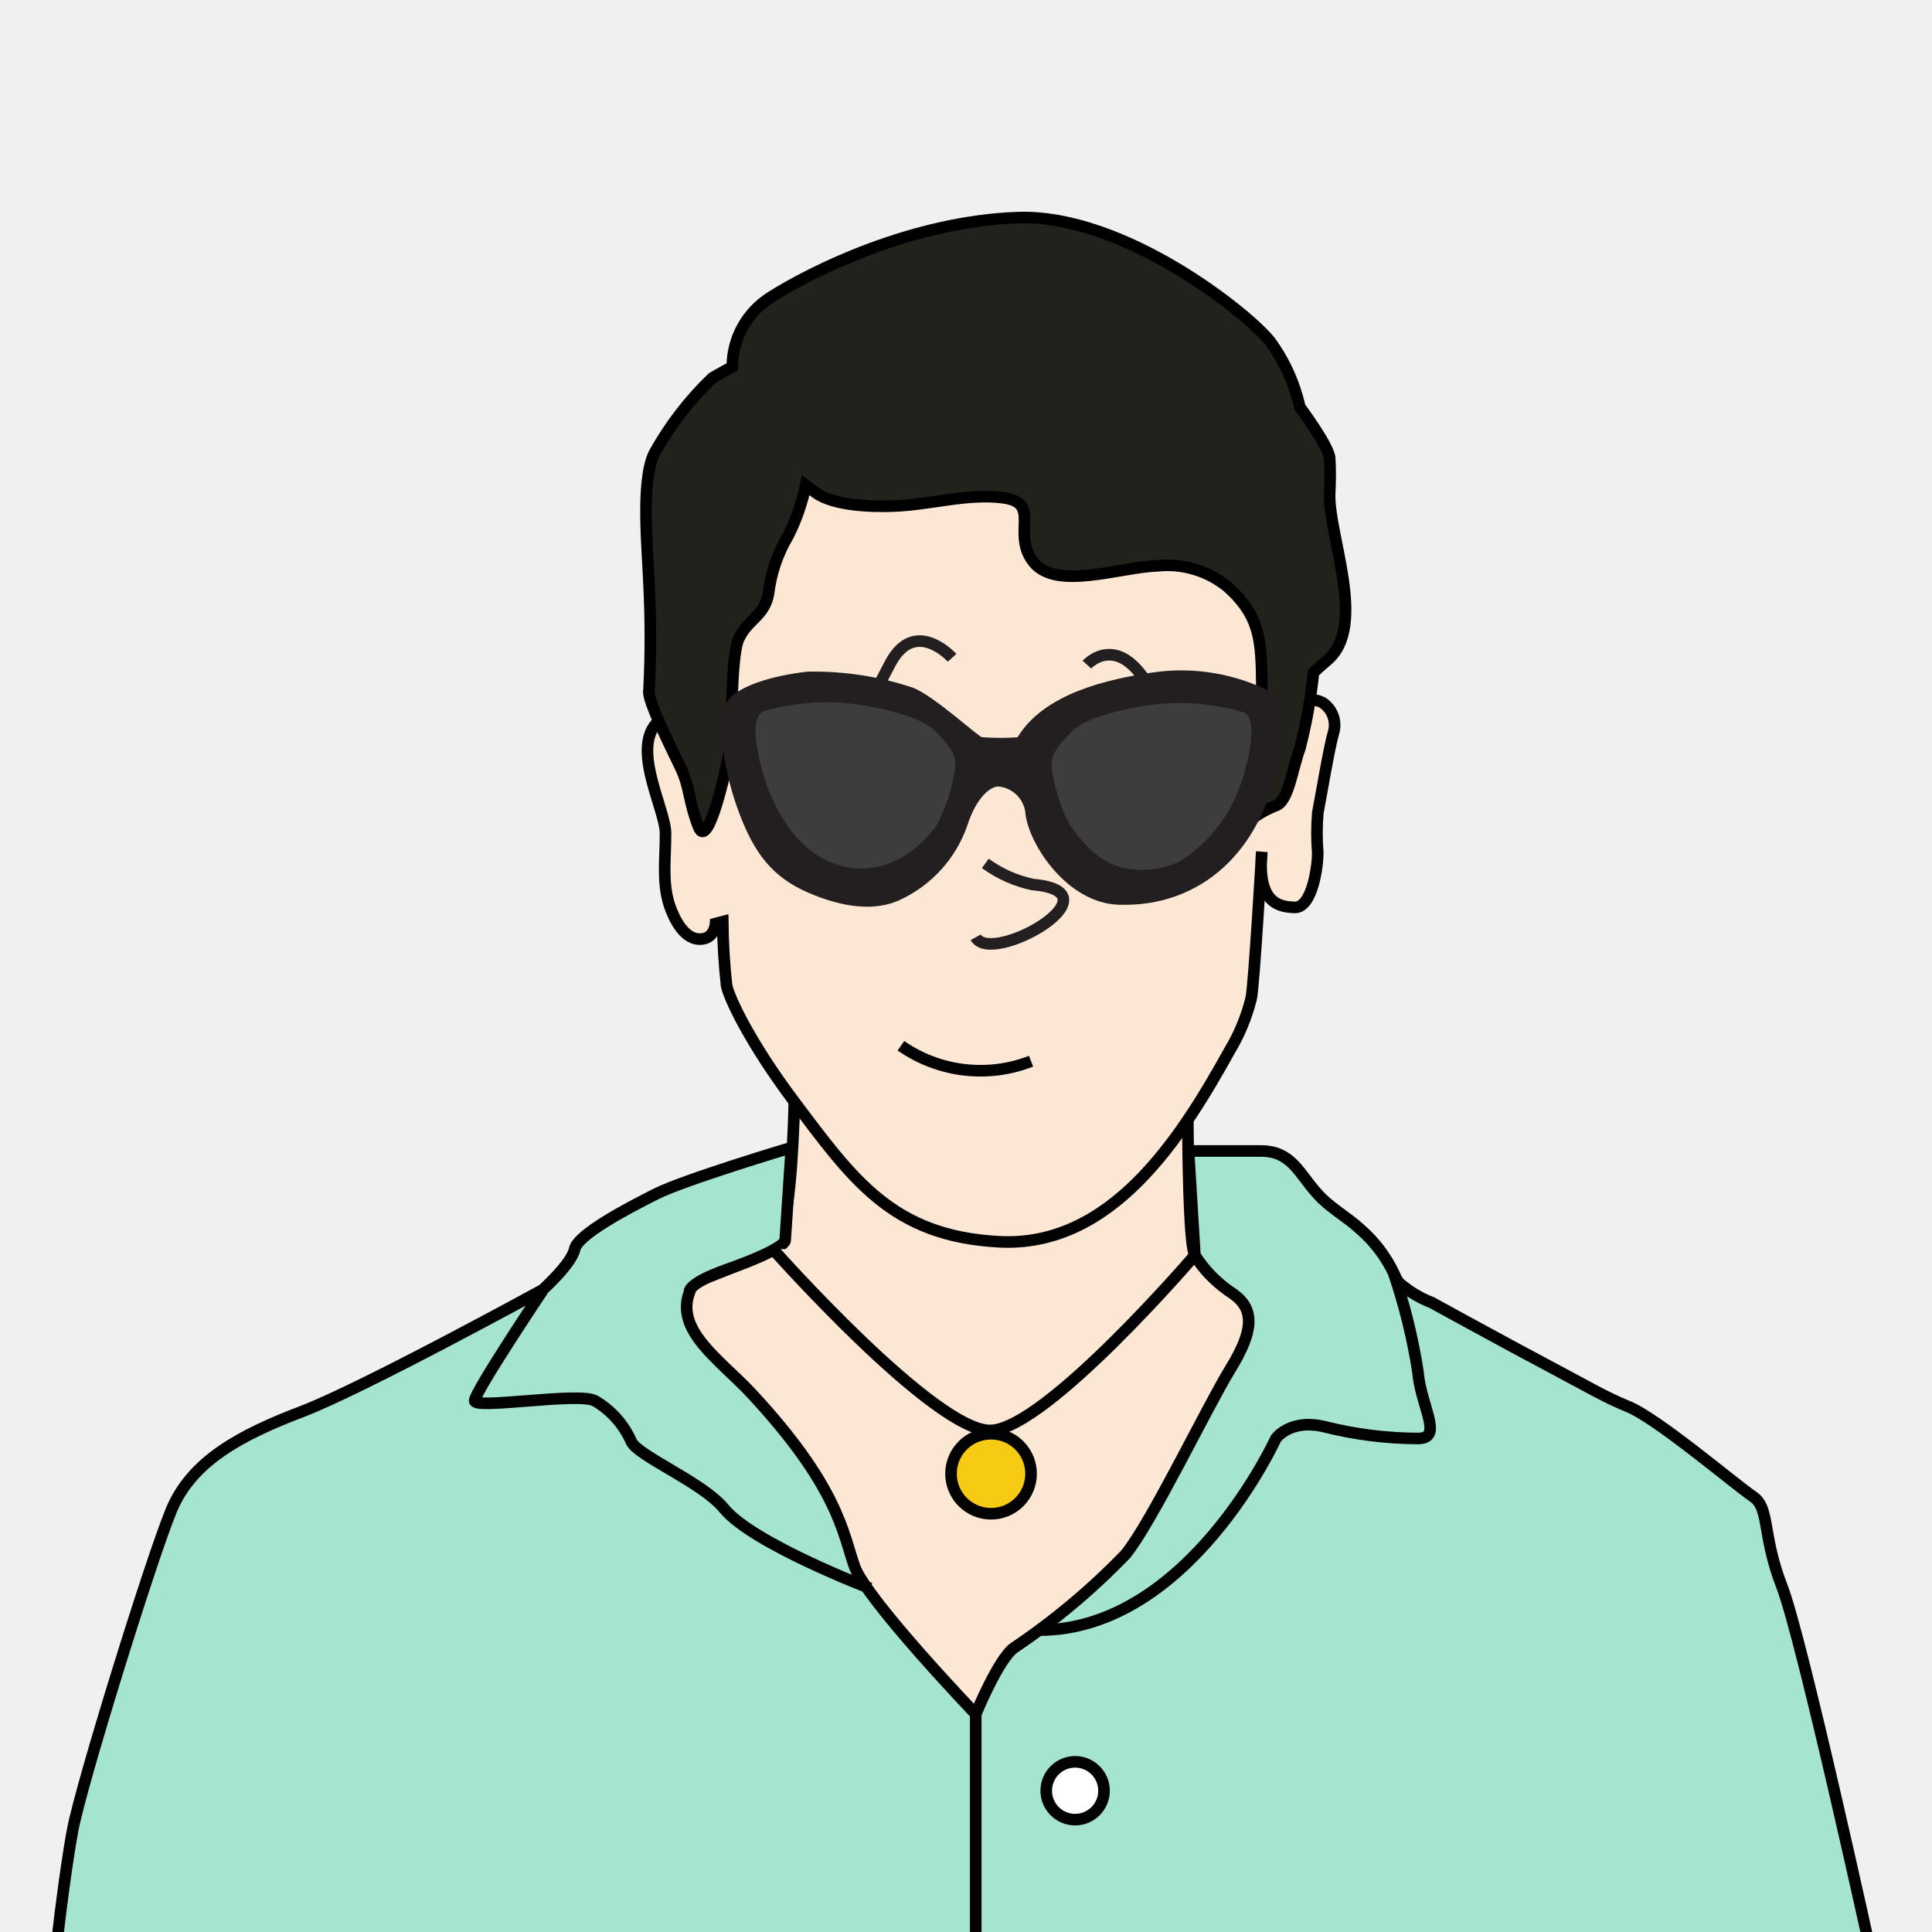
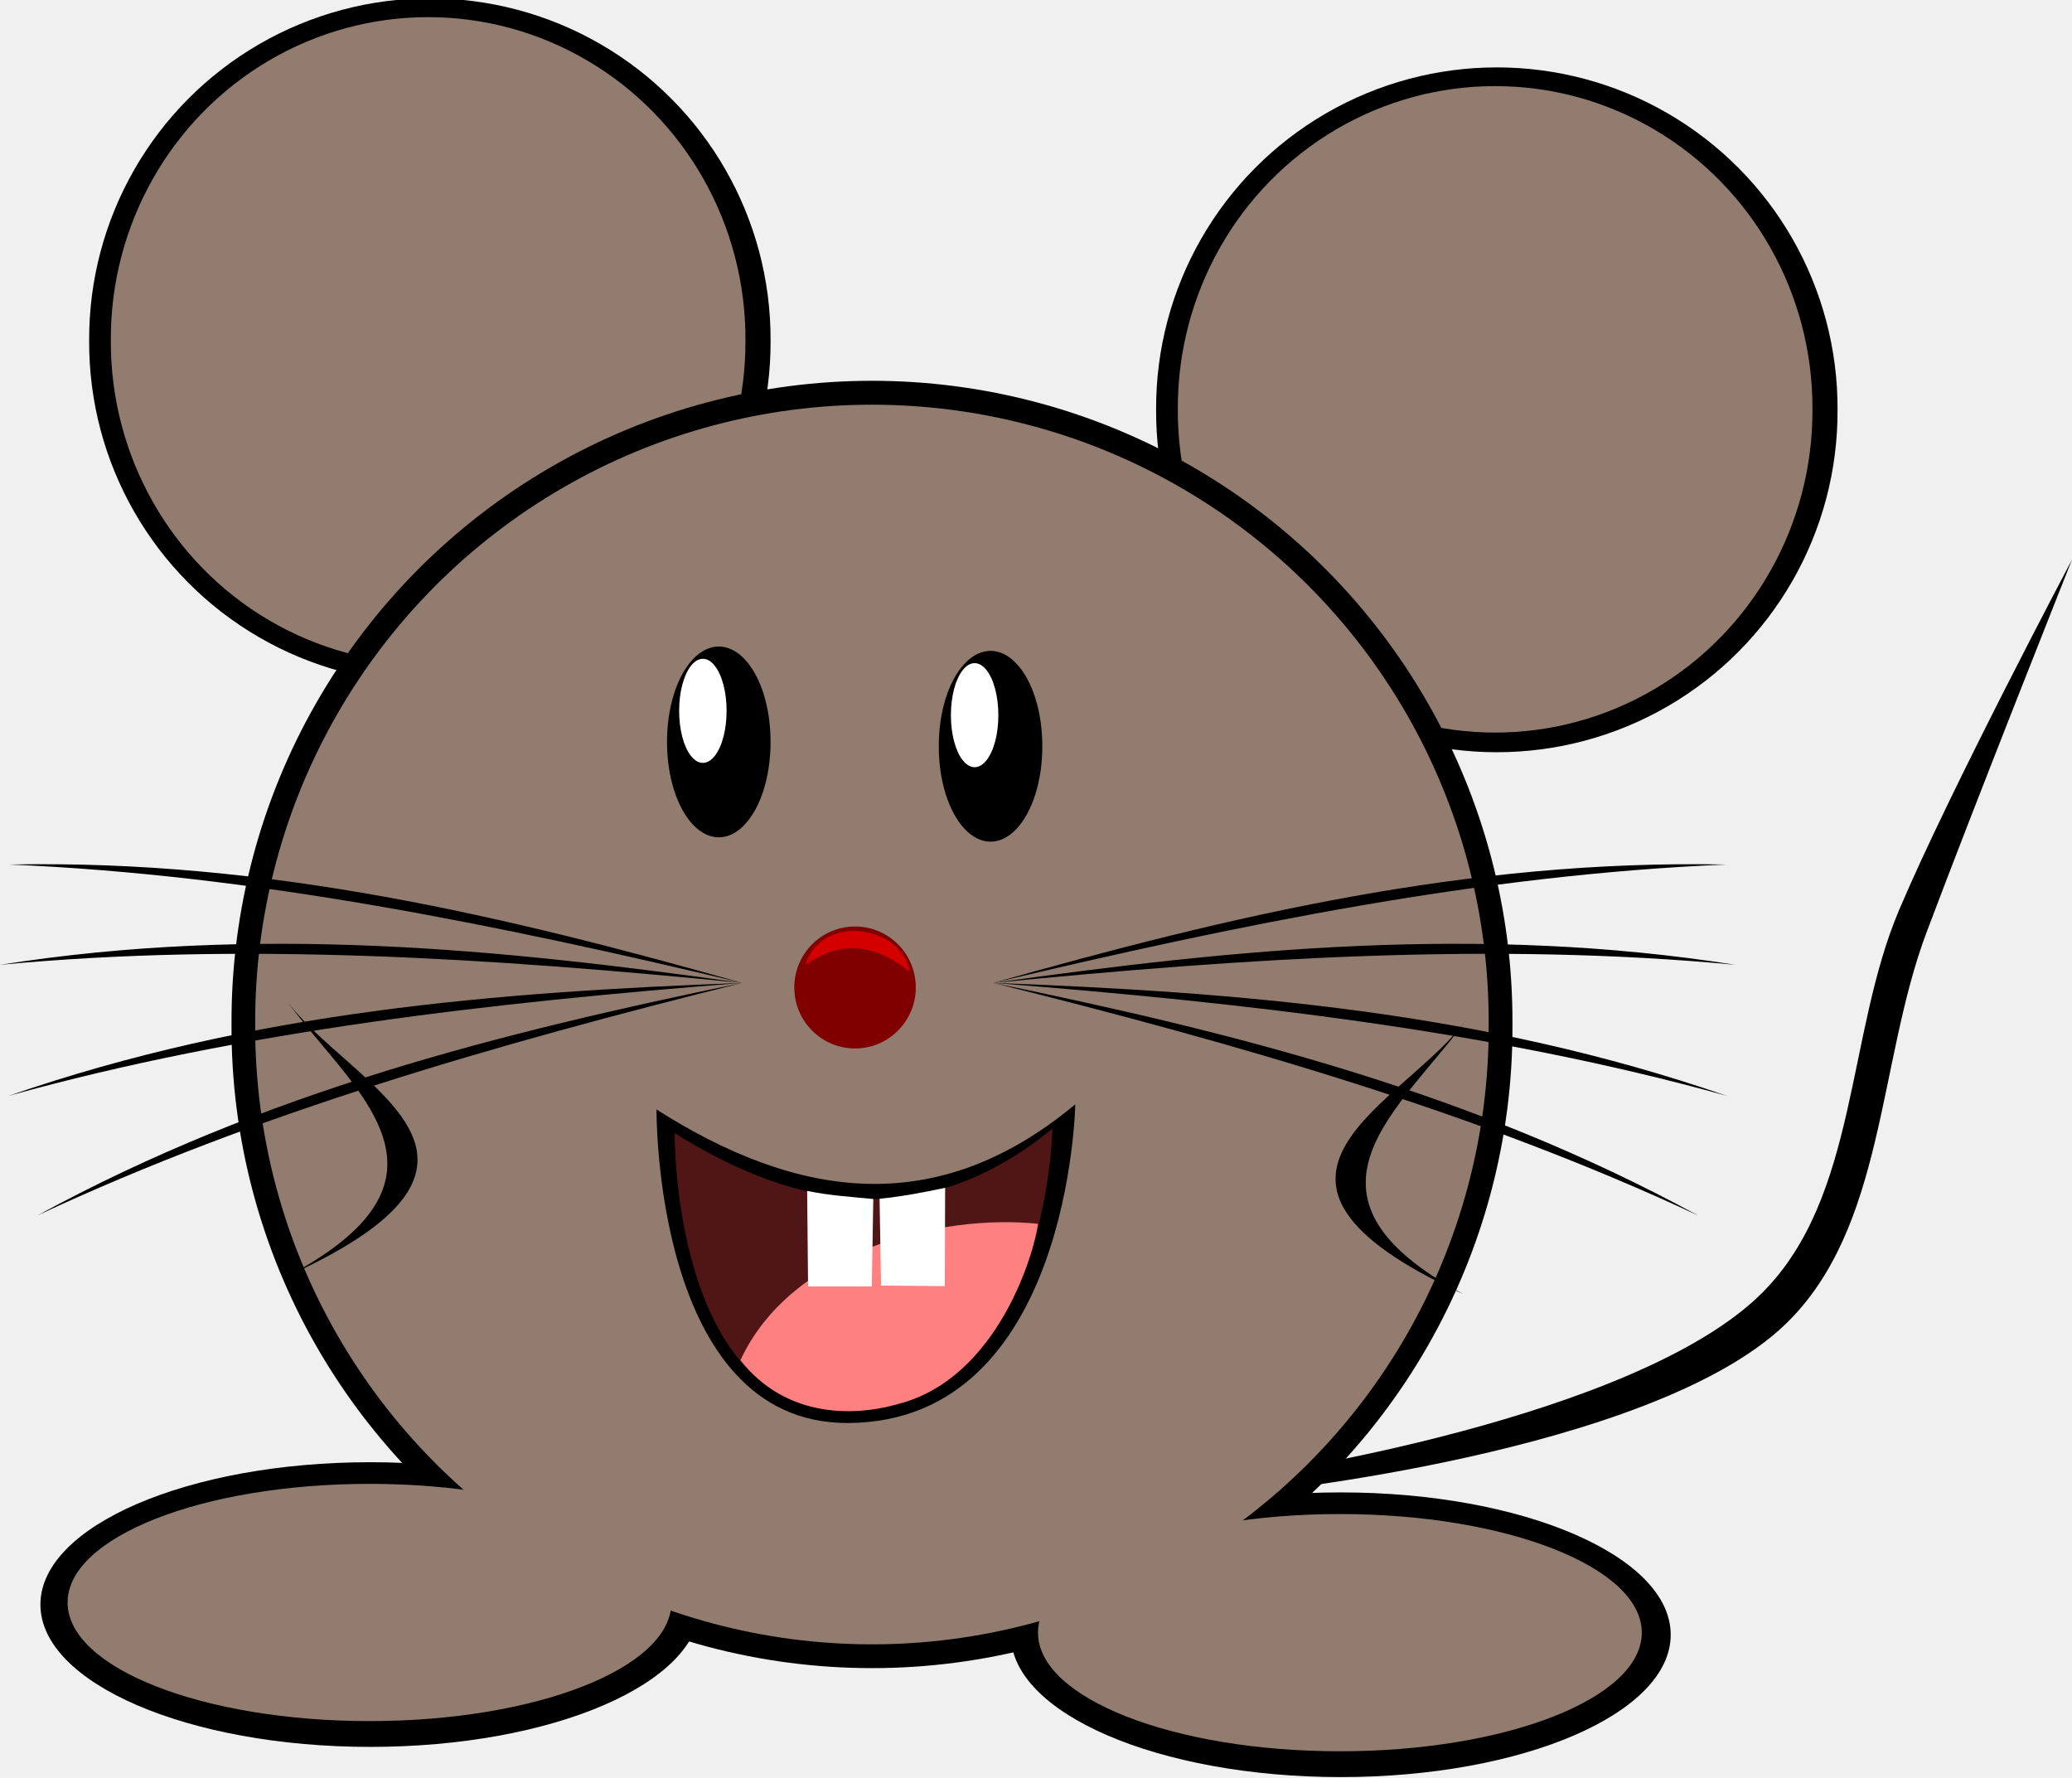
- <svg xmlns="http://www.w3.org/2000/svg" viewBox="0 0 125 125">
-   <g id="person_16" data-name="person 16">
-     <path id="neck-2" data-name="neck" d="M76.87,65.11s-.19,15.06.44,16.1a6.78,6.78,0,0,0,3.84,3c2.33.88,5.37,2.07,5.37,2.07s-4,26.82-8.87,29.7-19.46,2.29-25,2.27c-7.7,0-14.19-32.92-14.19-32.92S48.28,81.9,50,80.81s1.42-15.7,1.42-15.7Z" fill="#fce7d4" stroke="#020202" stroke-miterlimit="10" stroke-width="0.75" />
-     <path id="face-2" data-name="face" d="M81.64,55.11s-.51,8.77-.69,9.49A12.27,12.27,0,0,1,79.54,68c-3.16,5.7-7.66,12.75-14.94,12.34-6.88-.38-9.41-4-13.32-9.21-2.67-3.57-4.08-6.46-4.27-7.36a41.23,41.23,0,0,1-.25-4.14l-.46.12s-.06.91-.86,1c-1.14.15-1.82-1.29-2.12-2.16-.49-1.48-.26-3-.26-4.67s-2.63-6.15,0-7.58c1.78-1,1.58.3,2.12,1.82a12.45,12.45,0,0,1,.42,1.56l.33-.08s-.05-2.84,0-4.84c.08-3.7-1.06-7.85.33-11.43C50.87,21.55,55.2,21.1,65.81,20.75c9.47-.31,14.78,7.38,15.5,10.9a34.7,34.7,0,0,1,.84,8.56l-.49,9.1.3.06a27.78,27.78,0,0,1,1.26-3.17,1.76,1.76,0,0,1,2.35-.74,1.74,1.74,0,0,1,.69,2c-.28,1-.78,4-1,5.14a16.11,16.11,0,0,0,0,2.6c0,.79-.34,3.54-1.5,3.51C83.05,58.66,81.28,58.7,81.64,55.11Z" fill="#fce7d4" stroke="#020202" stroke-miterlimit="10" stroke-width="0.75" />
-     <path id="nose-4" data-name="nose" d="M63.75,55.86a8,8,0,0,0,3.07,1.37c5.73.49-2.68,5.28-3.69,3.41" fill="none" stroke="#231f20" stroke-miterlimit="10" stroke-width="0.75" />
-     <g id="zipper_copy" data-name="zipper copy">
-       <path d="M3.57,126.64H121.11s-4.51-20.62-5.82-24-.76-5.07-1.88-5.82-6.2-5.07-8.08-5.82c-1.46-.59-2.86-1.42-4.25-2.15q-3.18-1.69-6.34-3.42l-2.1-1.15A7.14,7.14,0,0,1,90.52,83a2.87,2.87,0,0,1-.34-.62A8.79,8.79,0,0,0,88,79.52c-.87-.8-2-1.41-2.75-2.27-1.17-1.26-1.66-2.78-3.65-2.78H76.9l.41,6.74a8.16,8.16,0,0,0,2.5,2.52c1.38,1,1.3,2.39-.2,4.83s-5.09,9.92-6.78,12a44.63,44.63,0,0,1-7.23,6.06c-1,.71-2.47,4.28-2.47,4.28s-7.1-7.42-7.85-9.57-1.05-5.16-6.73-11.25c-2-2.12-4.88-4-3.94-6.48,0,0-.2-.53,2.41-1.46,3.88-1.37,3.78-1.89,3.78-1.89l.4-6s-6.89,2.06-8.76,3-5.07,2.63-5.26,3.57-2.07,2.63-2.07,2.63-11.64,6.38-15.58,7.88-7.13,3.19-8.45,6.39S5.26,115.41,4.7,118.41,3.57,126.64,3.57,126.64Z" fill="#a5e5cf" stroke="#020202" stroke-miterlimit="10" stroke-width="0.75" />
-       <path d="M35.11,83.49s-4.4,6.57-4.4,7.14,6.72-.57,7.78,0a5.7,5.7,0,0,1,2.35,2.63c.39.93,4.63,2.65,6,4.34,1.87,2.28,9.46,5.17,9.46,5.17" fill="none" stroke="#020202" stroke-miterlimit="10" stroke-width="0.75" />
-       <path d="M90.18,82.4a37.88,37.88,0,0,1,1.56,6.35c.18,2.25,1.69,4.32,0,4.32a25.14,25.14,0,0,1-6-.75c-2.26-.57-3.19.75-3.19.75s-5.64,12.4-15.33,12.4" fill="none" stroke="#020202" stroke-miterlimit="10" stroke-width="0.75" />
-       <path d="M63.13,110.9s0,14.27,0,16.53" fill="#f44711" stroke="#020202" stroke-miterlimit="10" stroke-width="0.75" />
-       <circle cx="69.56" cy="115.86" r="1.87" fill="#fff" stroke="#020202" stroke-miterlimit="10" stroke-width="0.75" />
-     </g>
-     <path id="mouth-4" data-name="mouth" d="M66.71,68.66a9,9,0,0,1-8.42-1" fill="none" stroke="#020202" stroke-miterlimit="10" stroke-width="0.75" />
-     <g id="eyes_copy_5" data-name="eyes copy 5">
-       <path d="M70.46,48.1a1.19,1.19,0,1,0,2.33-.21,1.19,1.19,0,1,0-2.33.21Z" fill="#fff" stroke="#020202" stroke-miterlimit="10" stroke-width="0.75" />
-       <path d="M59.36,47.88a1.19,1.19,0,1,0,1-1.52A1.31,1.31,0,0,0,59.36,47.88Z" fill="#fff" stroke="#020202" stroke-miterlimit="10" stroke-width="0.75" />
-       <path d="M61.37,51.65S60.09,53.29,59,53a3.91,3.91,0,0,1-1.72-1" fill="none" stroke="#231f20" stroke-miterlimit="10" stroke-width="0.75" />
-       <path d="M73.69,51.65s-1.28,1.64-2.4,1.32a4,4,0,0,1-1.73-1" fill="none" stroke="#231f20" stroke-miterlimit="10" stroke-width="0.75" />
-       <path d="M61.6,42.56s-2.4-2.66-4,.36-2.28,4.43-2.28,4.43" fill="none" stroke="#231f20" stroke-miterlimit="10" stroke-width="0.75" />
-       <path d="M70.32,43s1.62-1.78,3.47.6a14.56,14.56,0,0,1,2.45,4.51" fill="none" stroke="#231f20" stroke-miterlimit="10" stroke-width="0.75" />
-     </g>
-     <path d="M47.05,49.34s-1.21,5.78-1.85,4.17-.56-2.56-1.13-3.77-2.24-4.5-2.08-5.06a67.81,67.81,0,0,0,0-6.9c-.07-2.09-.55-6.59.33-8.43a20.54,20.54,0,0,1,3.77-4.9c.4-.24,1.29-.72,1.29-.72a5.31,5.31,0,0,1,2.49-4.5c2.65-1.69,9.15-4.92,16-5.15s14.86,6.19,16.3,8a11.46,11.46,0,0,1,1.93,4.26s1.85,2.48,1.93,3.29a19.77,19.77,0,0,1,0,2.24c-.14,2.65,2.49,8.63-.16,10.85-.48.4-.89.8-.89.8a32.44,32.44,0,0,1-.88,4.9c-.48,1.28-.72,3.37-1.52,3.69a6.67,6.67,0,0,0-1.29.66c.12-2.81.38-5.62.35-8.44s-.08-4.45-2.2-6.35a6.16,6.16,0,0,0-4.57-1.37c-2.41.08-6.53,1.61-8-.24s.58-3.85-2-4.17c-2.27-.29-4.67.45-7,.54-1.4.06-3.89,0-5.09-.86l-.65-.49A13,13,0,0,1,51,34.65a9.52,9.52,0,0,0-1.28,3.77c-.25,1.44-1.37,1.67-1.93,2.92S47.45,47.65,47.05,49.34Z" fill="#23211b" stroke="#000" stroke-miterlimit="10" stroke-width="0.75" />
-     <path d="M62,50.71a11.6,11.6,0,0,1-1.14,3.42c-1.75,2.44-4.59,3.71-7.44,2.28-2-1-3.33-3.3-3.95-5.35-1-3.21-.49-4.33.29-4.54a14.77,14.77,0,0,1,5.18-.5c2.26.24,4.77.88,5.79,1.84S62.19,49.6,62,50.71Z" fill="#231f20" stroke="#231f20" stroke-miterlimit="10" stroke-width="0.75" />
-     <path d="M67.31,50.73a11.37,11.37,0,0,0,1.12,3.42c.7,1,1.88,2.62,3.84,2.84a5.69,5.69,0,0,0,3.59-.53,9.61,9.61,0,0,0,4-5.34c1-3.19.51-4.32-.26-4.53a14.87,14.87,0,0,0-5.18-.53c-2.26.23-4.78.86-5.8,1.82S67.07,49.61,67.31,50.73Z" fill="#231f20" stroke="#231f20" stroke-miterlimit="10" stroke-width="0.75" />
-     <path d="M66.06,48.06a15.71,15.71,0,0,1-2.66,0c-.41-.15-3.25-2.78-4.51-3.23a19.83,19.83,0,0,0-6.62-1c-2,.22-4.7.9-5.08,2.09s.07,4.15,1,6.59,2,3.93,4.25,4.9,4.18,1.16,5.66.46a7.93,7.93,0,0,0,4.12-4.55c.66-2.07,1.71-2.81,2.37-2.81a2.31,2.31,0,0,1,2.14,2.19c.3,1.92,2.62,5.34,5.62,5.46,5.29.2,8.9-3.51,9.86-8.57.52-2.77.38-4-.58-4.7a12.43,12.43,0,0,0-7.07-1C71.88,44.3,67.66,45.18,66.06,48.06Z" fill="#231f20" stroke="#231f20" stroke-miterlimit="10" stroke-width="0.75" />
-     <path d="M62.13,50a11.81,11.81,0,0,1-1.19,3.57c-1.83,2.54-4.78,3.87-7.75,2.37-2.06-1-3.47-3.44-4.12-5.58-1-3.34-.51-4.51.3-4.72a15.33,15.33,0,0,1,5.4-.53c2.35.26,5,.92,6,1.92S62.38,48.83,62.13,50Z" fill="#3d3d3d" stroke="#231f20" stroke-miterlimit="10" stroke-width="0.75" />
-     <path d="M67.71,50a11.69,11.69,0,0,0,1.18,3.57c.72,1,2,2.72,4,3A6.06,6.06,0,0,0,76.63,56a10.12,10.12,0,0,0,4.14-5.57c1-3.33.53-4.51-.28-4.72a15.18,15.18,0,0,0-5.4-.55c-2.35.24-5,.89-6,1.89S67.47,48.84,67.71,50Z" fill="#3d3d3d" stroke="#231f20" stroke-miterlimit="10" stroke-width="0.75" />
-     <path d="M50,80.81S60.53,92.69,64.12,92.55,77.31,81.21,77.31,81.21" fill="#fce7d4" stroke="#020202" stroke-miterlimit="10" stroke-width="0.75" />
-     <circle cx="64.12" cy="95.35" r="2.59" fill="#f7cb14" stroke="#020202" stroke-miterlimit="10" stroke-width="0.75" />
+ <svg xmlns="http://www.w3.org/2000/svg" id="svg3473" viewBox="0 0 210.05 180.14" version="1.1">
+   <g id="layer1" transform="translate(-97.035 -217.14)">
+     <path id="path3053" style="fill:#000000" d="m224.49 366.61s38.405-5.607 51.219-18.457c9.687-9.715 8.491-26.128 13.843-38.76 5.152-12.161 17.534-35.53 17.534-35.53s-10.009 25.162-14.766 37.838c-4.94 13.164-4.167 29.94-14.304 39.683-13.608 13.079-53.988 17.073-53.988 17.073z" />
+     <path id="path3003-0" style="fill:#000000" d="m428.57 970.93a200 78.571 0 1 1 -400 0 200 78.571 0 1 1 400 0z" transform="matrix(.16724 0 0 .18363 194.73 204.55)" />
+     <path id="path3001-6" style="fill:#000000" d="m428.57 970.93a200 78.571 0 1 1 -400 0 200 78.571 0 1 1 400 0z" transform="matrix(.16724 0 0 .18363 96.354 201.49)" />
+     <path id="path2995-2" style="fill:#000000" d="m977.14 528.08a424.29 424.29 0 1 1 -848.57 0 424.29 424.29 0 1 1 848.57 0z" transform="matrix(.081408 0 0 .081408 203.77 215.69)" />
+     <path id="path2997-9" style="fill:#917c6f" d="m977.14 528.08a424.29 424.29 0 1 1 -848.57 0 424.29 424.29 0 1 1 848.57 0z" transform="matrix(.075817 0 0 .076848 206.69 218.05)" />
+     <path id="path2991" style="fill:#000000" d="m977.14 528.08a424.29 424.29 0 1 1 -848.57 0 424.29 424.29 0 1 1 848.57 0z" transform="matrix(.081408 0 0 .081408 95.606 208.69)" />
+     <path id="path2993-9" style="fill:#917c6f" d="m977.14 528.08a424.29 424.29 0 1 1 -848.57 0 424.29 424.29 0 1 1 848.57 0z" transform="matrix(.075817 0 0 .076848 98.522 211.06)" />
+     <path id="path2987-0" style="fill:#000000" d="m977.14 528.08a424.29 424.29 0 1 1 -848.57 0 424.29 424.29 0 1 1 848.57 0z" transform="matrix(.15303 0 0 .15303 100.83 240.17)" />
+     <path id="path2989-8" style="fill:#917c6f" d="m977.14 528.08a424.29 424.29 0 1 1 -848.57 0 424.29 424.29 0 1 1 848.57 0z" transform="matrix(.14736 0 0 .14736 103.96 243.17)" />
+     <path id="path2999-1" style="fill:#917c6f" d="m428.57 970.93a200 78.571 0 1 1 -400 0 200 78.571 0 1 1 400 0z" transform="matrix(.15303 0 0 .15303 99.515 230.99)" />
+     <path id="path3005-3" style="fill:#917c6f" d="m428.57 970.93a200 78.571 0 1 1 -400 0 200 78.571 0 1 1 400 0z" transform="matrix(.15303 0 0 .15303 197.89 234.05)" />
+     <path id="path3009" style="fill:#000000" d="m125.97 318.4c6.197 8.722 26.508 16.033 0.437 27.982 18.936-10.157 6.025-18.929-0.437-27.982z" />
+     <path id="path3011" d="m245.82 320.33c-6.197 8.722-26.508 16.033-0.437 27.982-18.936-10.157-6.025-18.929 0.437-27.982z" style="fill:#000000" />
+     <path id="path3013" style="fill:#000000" d="m-340 558.08a34.286 62.857 0 1 1 -68.571 0 34.286 62.857 0 1 1 68.571 0z" transform="matrix(.15303 0 0 .15303 227.18 206.94)" />
+     <path id="path3015-1" style="fill:#ffffff" d="m-340 558.08a34.286 62.857 0 1 1 -68.571 0 34.286 62.857 0 1 1 68.571 0z" transform="matrix(.070138 0 0 .083469 194.54 242.61)" />
+     <path id="path3017" style="fill:#000000" d="m-340 558.08a34.286 62.857 0 1 1 -68.571 0 34.286 62.857 0 1 1 68.571 0z" transform="matrix(.15303 0 0 .15303 254.73 207.38)" />
+     <path id="path3019-1" style="fill:#ffffff" d="m-340 558.08a34.286 62.857 0 1 1 -68.571 0 34.286 62.857 0 1 1 68.571 0z" transform="matrix(.070138 0 0 .083469 222.09 243.05)" />
+     <path id="path3021-0" style="fill:#800000" d="m557.14 582.36a32.857 30 0 1 1 -65.714 0 32.857 30 0 1 1 65.714 0z" transform="matrix(.18742 0 0 .20608 85.454 197.22)" />
+     <path id="path3023-34" style="fill:#d40000" d="m178.68 314.97c1.534-5.264 9.817-4.07 10.547 0.664-3.585-2.924-7.101-3.173-10.547-0.664z" />
+     <path id="path3027-0" style="fill:#000000" d="m197.73 316.77c24.764-5.902 49.527-10.967 74.291-11.997-26.277-0.542-50.442 5.253-74.291 11.997z" />
+     <path id="path3029" style="fill:#000000" d="m197.73 316.77c25.334-2.497 50.556-4.165 75.231-1.835-25.962-4.093-50.689-1.62-75.231 1.835z" />
+     <path id="path3031" style="fill:#000000" d="m197.73 316.77c25.378 2.007 50.498 4.811 74.377 11.453-24.835-8.604-49.61-10.529-74.377-11.453z" />
+     <path id="path3033" style="fill:#000000" d="m197.73 316.77c24.698 6.172 49.009 13.088 71.462 23.583-23.072-12.589-47.189-18.58-71.462-23.583z" />
+     <path id="path3035" d="m172.27 316.77c-24.764-5.902-49.527-10.967-74.291-11.997 26.277-0.542 50.442 5.253 74.291 11.997z" style="fill:#000000" />
+     <path id="path3037" style="fill:#000000" d="m172.27 316.77c-25.334-2.497-50.556-4.165-75.231-1.835 25.962-4.093 50.689-1.62 75.231 1.835z" />
+     <path id="path3039" style="fill:#000000" d="m172.27 316.77c-25.378 2.007-50.498 4.811-74.377 11.453 24.835-8.604 49.61-10.529 74.377-11.453z" />
+     <path id="path3041" style="fill:#000000" d="m172.27 316.77c-24.698 6.172-49.009 13.088-71.462 23.583 23.072-12.589 47.189-18.58 71.462-23.583z" />
+     <path id="path3051" d="m163.59 329.6c14.151 8.998 28.301 11.259 42.452-0.521 0 0-0.539 32.173-23.016 32.3-19.75 0.112-19.436-31.779-19.436-31.779z" style="fill:#000000" />
+     <path id="path3043" style="fill:#501616" d="m165.43 332c12.766 7.97 25.533 9.972 38.299-0.461 0 0-0.486 28.496-20.764 28.609-17.818 0.099-17.534-28.147-17.534-28.147z" />
+     <path id="path3049" style="fill:#ff8080" d="m172.1 355.01c5.149-11.144 20.327-14.855 30.155-13.821-0.312 2.808-4.06 15.733-14.221 18.276-4.749 1.366-11.5 1.223-15.934-4.455z" />
+     <path id="path3045" style="fill:#ffffff" d="m178.86 337.85 0.094 9.681h6.46l0.151-8.855c-2.216-0.221-4.489-0.355-6.705-0.826z" />
+     <path id="path3047" d="m192.85 337.54-0.037 9.966-6.46-0.057-0.151-8.798c2.216-0.221 4.432-0.641 6.648-1.111z" style="fill:#ffffff" />
  </g>
</svg>
